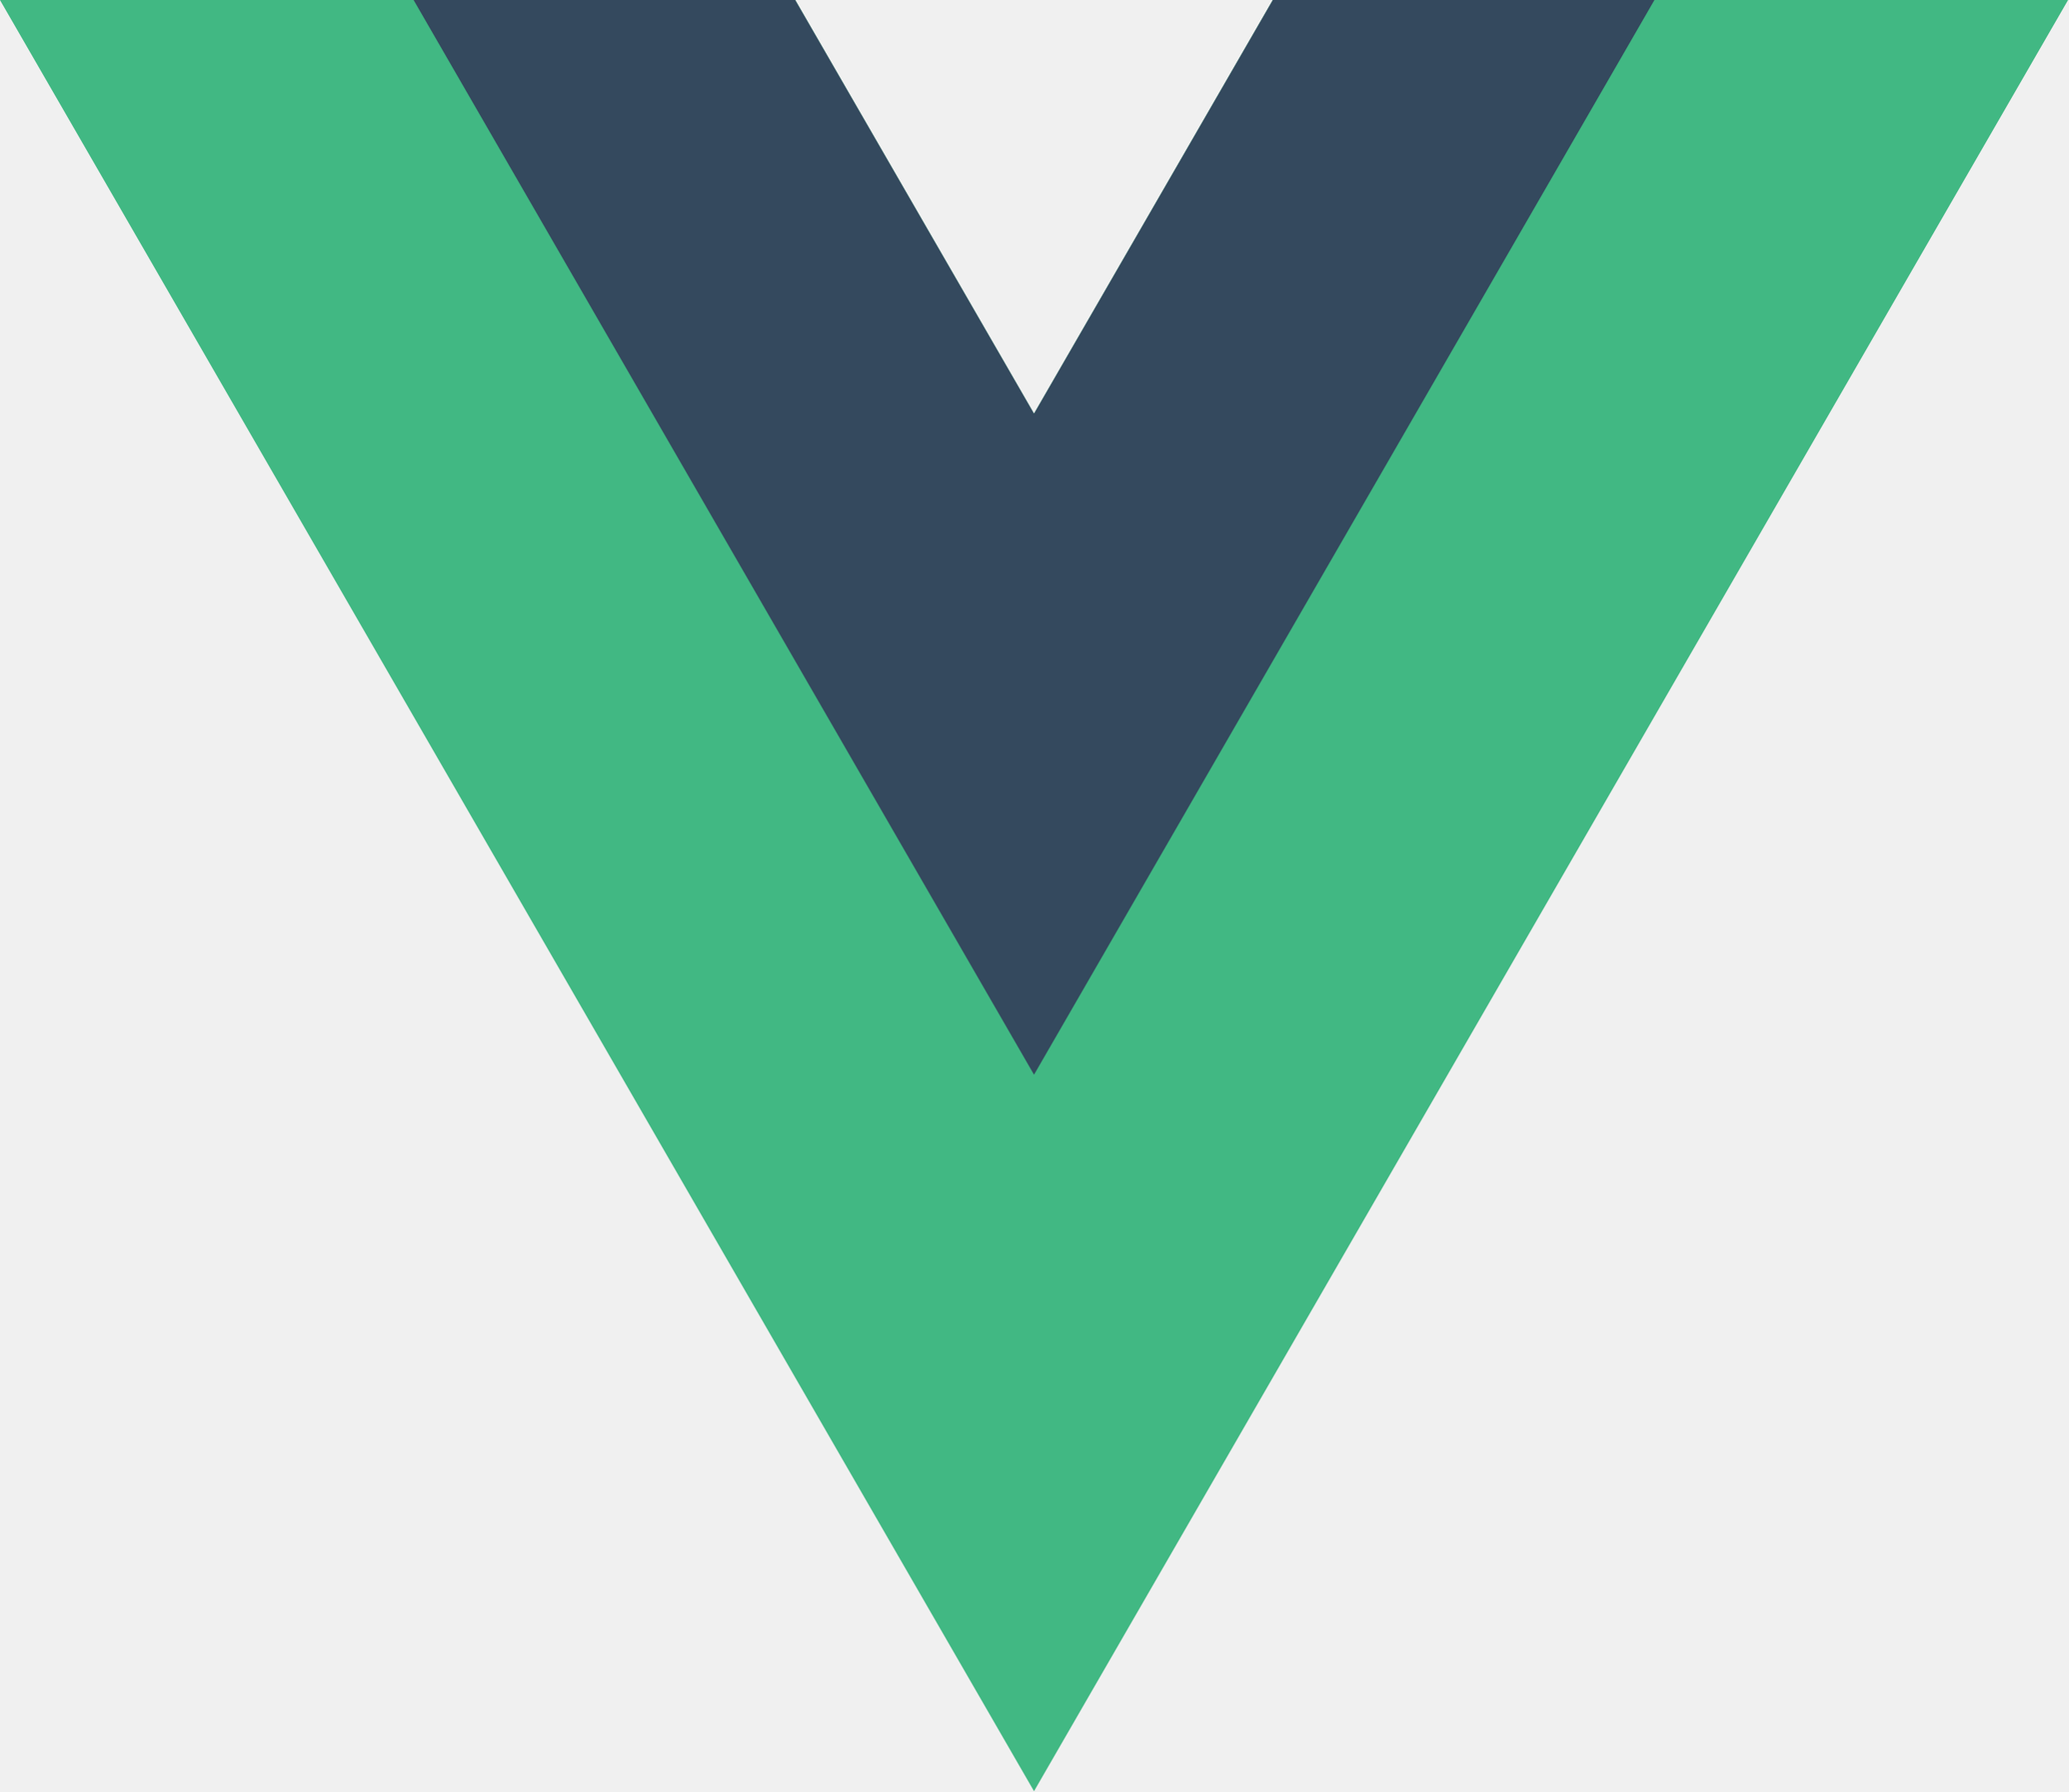
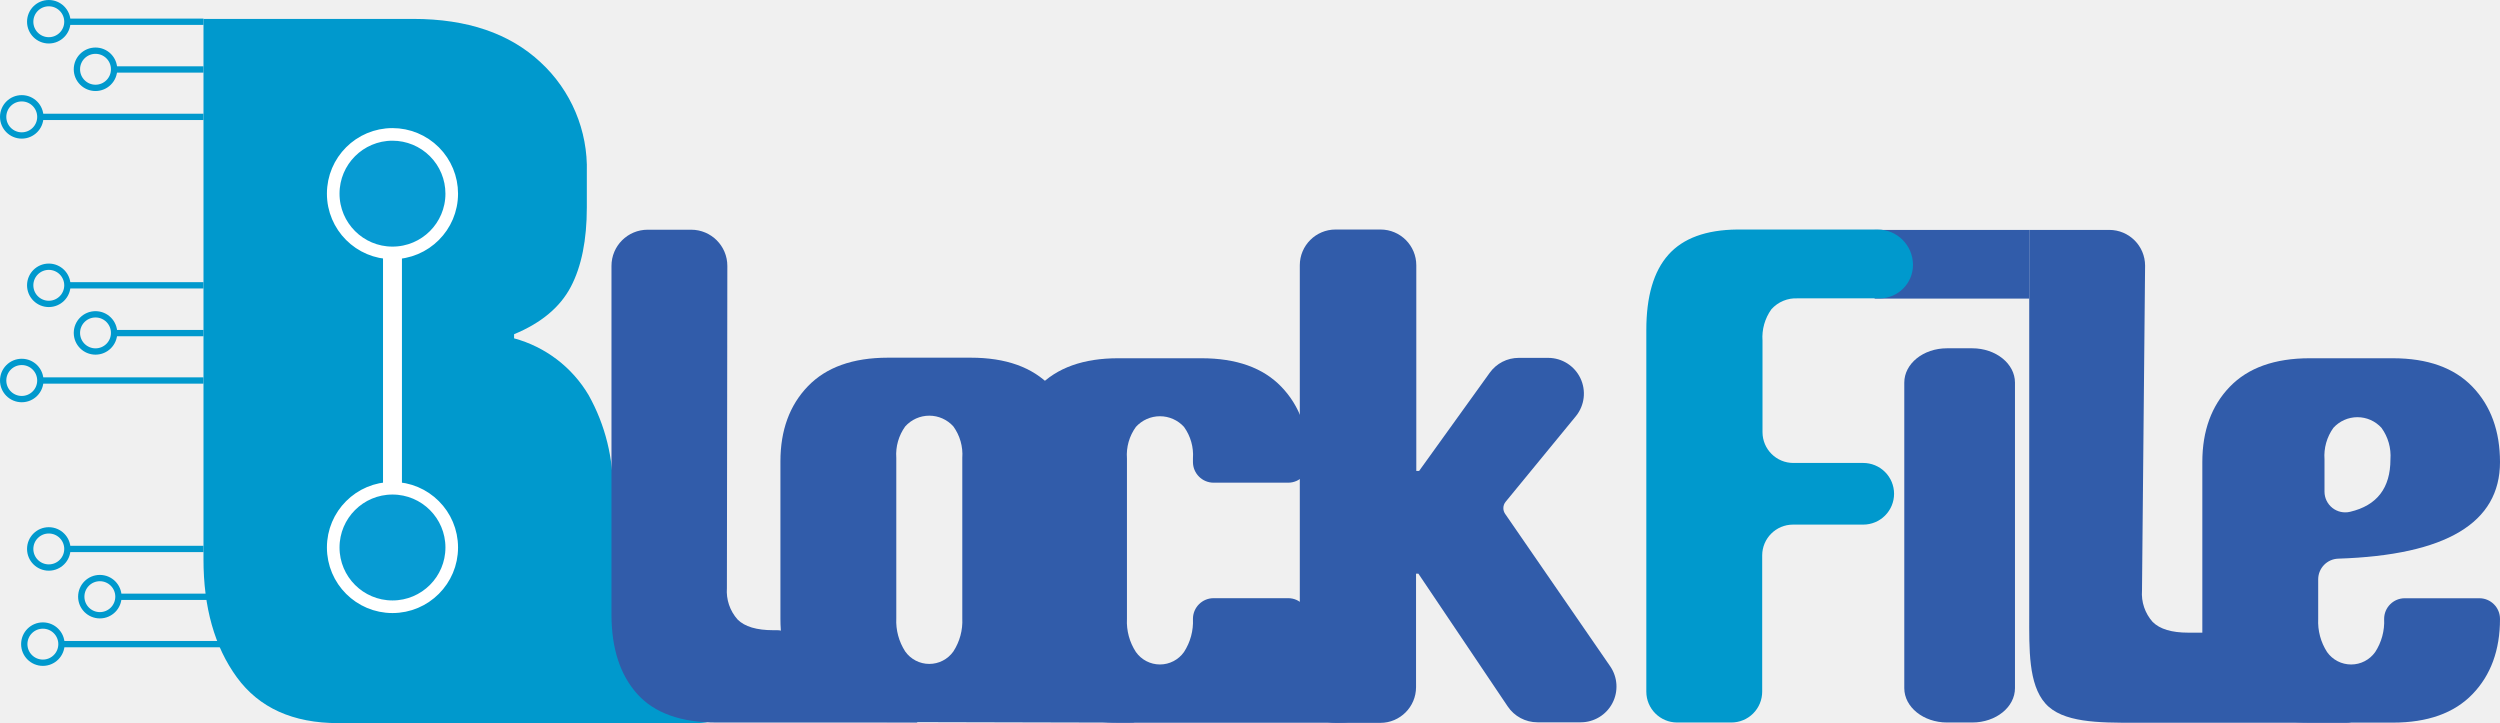
- <svg xmlns="http://www.w3.org/2000/svg" viewBox="0 0 261.76 226.69">
-   <path d="M161.096.001l-30.225 52.351L100.647.001H-.005l130.877 226.688L261.749.001z" fill="#41b883" />
-   <path d="M161.096.001l-30.225 52.351L100.647.001H52.346l78.526 136.01L209.398.001z" fill="#34495e" />
+ <svg xmlns="http://www.w3.org/2000/svg" viewBox="0 0 396.58 114.63">
+   <defs>
+     <style>.cls-1{fill:#00aeef;}.cls-1,.cls-4{stroke:#0099cd;}.cls-1,.cls-4,.cls-5,.cls-6{stroke-miterlimit:10;}.cls-2{fill:#0099cd;}.cls-3{fill:#315caa;}.cls-4,.cls-6{fill:none;}.cls-5{fill:#079bd3;stroke-width:2px;}.cls-5,.cls-6{stroke:#fff;}.cls-6{stroke-width:3px;}</style>
+   </defs>
+   <g id="Layer_2" data-name="Layer 2">
+     <g id="Layer_1-2" data-name="Layer 1">
+       <path class="cls-1" d="M33,94.67H18.84m16.8,7.51H9.8" />
+       <path class="cls-2" d="M32.28,3H65.54q12.84,0,20.2,6.87a22.85,22.85,0,0,1,7.35,17.45v5.58q0,7.76-2.54,12.6t-9,7.52v.65a19.75,19.75,0,0,1,11.82,9,30.26,30.26,0,0,1,3.84,15.59v9.7c0,8.14,13.46,13.33,8.55,18.18s12.93,8.57,4.36,8.57H53.65q-10.78,0-16.08-7.27T32.28,88.69Z" />
+       <path class="cls-3" d="M171,98.09q0,7.41-4.36,11.93c-2.9,3,17.91,4.61,12.36,4.61l-38.2-.09q-8.31,0-12.67-4.52T123.8,98.09V73.2q0-7.41,4.36-11.93t12.67-4.53H154q8.33,0,12.67,4.53T171,73.2ZM152.65,72.64a7.56,7.56,0,0,0-1.42-5,5.13,5.13,0,0,0-7.63,0,7.62,7.62,0,0,0-1.42,5V98.09a8.9,8.9,0,0,0,1.42,5.26,4.68,4.68,0,0,0,7.63,0,8.83,8.83,0,0,0,1.42-5.26Z" />
+       <path class="cls-3" d="M192.52,94.89h11.82a3.28,3.28,0,0,1,3.28,3.28h0c0,4.94,10.15,7.47,7.25,10.48s3,6-2.51,6H177.42q-8.32,0-12.67-4.53t-4.36-11.93V73.29q0-7.41,4.36-11.94t12.67-4.52h13.17q8.32,0,12.67,4.52t4.36,11.94h0a3.28,3.28,0,0,1-3.28,3.28H192.52a3.28,3.28,0,0,1-3.28-3.28v-.57a7.62,7.62,0,0,0-1.42-5,5.15,5.15,0,0,0-7.63,0,7.56,7.56,0,0,0-1.42,5V98.17a8.81,8.81,0,0,0,1.42,5.26,4.67,4.67,0,0,0,7.63,0,8.88,8.88,0,0,0,1.42-5.26h0A3.28,3.28,0,0,1,192.52,94.89Z" />
+       <path class="cls-3" d="M224.63,91v18a5.67,5.67,0,0,1-5.67,5.67h-7.11a5.67,5.67,0,0,1-5.66-5.67V42.08a5.67,5.67,0,0,1,5.66-5.67H219a5.67,5.67,0,0,1,5.67,5.67V74.7h.45l11.2-15.57a5.65,5.65,0,0,1,4.6-2.36h4.68A5.67,5.67,0,0,1,250,66l-11.16,13.6a1.59,1.59,0,0,0-.36,1h0a1.58,1.58,0,0,0,.28.91l16.67,24.19a5.67,5.67,0,0,1-4.67,8.88h-6.88a5.68,5.68,0,0,1-4.71-2.52L225,91Z" />
+       <path class="cls-3" d="M297.38,47.37V36.47H321.9v10.9ZM319.64,60.7v48.46c0,3-3,5.45-6.78,5.45h-4c-3.74,0-6.78-2.44-6.78-5.45V60.7c0-3,3-5.45,6.78-5.45h4C316.6,55.25,319.64,57.69,319.64,60.7Z" />
+       <path class="cls-3" d="M321.9,97.61V36.47h12.7a5.68,5.68,0,0,1,5.68,5.68l-.49,51.51a6.75,6.75,0,0,0,1.69,5c1.14,1.13,3,1.7,5.66,1.7h4.56c1.53,0,3.49,3.43,4.56,4.53h0c3.48,3.59,20.94,9.72,15.94,9.76H338.58c-5.69,0-11.41,0-14.12-3.06S321.9,102.93,321.9,97.61Z" />
+       <path class="cls-3" d="M370.93,88.62a3.29,3.29,0,0,0-3.19,3.28v6.28a8.9,8.9,0,0,0,1.41,5.26,4.68,4.68,0,0,0,7.63,0,8.83,8.83,0,0,0,1.42-5.26h0a3.28,3.28,0,0,1,3.28-3.28H393.3a3.28,3.28,0,0,1,3.28,3.28h0q0,7.41-4.36,11.93t-12.66,4.52H366.38q-8.31,0-12.67-4.52c-2.9-3-4.35-2-4.35-7V73.29q0-7.41,4.35-11.93t12.67-4.53h13.18q8.31,0,12.66,4.53t4.36,11.93Q396.58,87.79,370.93,88.62Zm8.27-15.75a7.56,7.56,0,0,0-1.42-5,5.15,5.15,0,0,0-7.63,0,7.62,7.62,0,0,0-1.41,5V78a3.29,3.29,0,0,0,4.05,3.19Q379.2,79.69,379.2,72.87Z" />
+       <path class="cls-3" d="M97,97.58V42.18a5.74,5.74,0,0,1,5.74-5.74h6.9a5.74,5.74,0,0,1,5.74,5.74l-.07,51.1a6.75,6.75,0,0,0,1.7,5q1.69,1.69,5.65,1.69h.63c3.39,0,6.11,6.1,5.78,9.47h0c-.29,2.94,19.12,5.18,16.17,5.18H113.72q-8.55,0-12.62-4.52T97,97.58Z" />
+       <path class="cls-2" d="M279.54,88.11v21.61a4.89,4.89,0,0,1-4.9,4.89h-8.59a4.89,4.89,0,0,1-4.89-4.89V52.34q0-8,3.5-11.93t10.92-4h22.27a5.61,5.61,0,0,1,5.61,5.61h0a5.31,5.31,0,0,1-5.31,5.31h-13A5.21,5.21,0,0,0,281,49.06a7.62,7.62,0,0,0-1.41,5V68.55a4.89,4.89,0,0,0,4.89,4.89h11.08a4.89,4.89,0,0,1,4.9,4.89h0a4.89,4.89,0,0,1-4.9,4.89H284.43A4.89,4.89,0,0,0,279.54,88.11Z" />
+       <line class="cls-1" x1="32.28" y1="3.45" x2="10.74" y2="3.45" />
+       <line class="cls-1" x1="32.28" y1="11.02" x2="18.15" y2="11.02" />
+       <line class="cls-1" x1="32.28" y1="18.54" x2="6.45" y2="18.54" />
+       <circle class="cls-4" cx="7.74" cy="3.45" r="2.95" />
+       <circle class="cls-4" cx="15.15" cy="10.99" r="2.95" />
+       <circle class="cls-4" cx="3.45" cy="18.54" r="2.95" />
+       <line class="cls-1" x1="32.28" y1="87.08" x2="10.74" y2="87.08" />
+       <circle class="cls-4" cx="7.74" cy="87.08" r="2.95" />
+       <circle class="cls-4" cx="15.84" cy="94.65" r="2.95" />
+       <circle class="cls-4" cx="6.8" cy="102.18" r="2.95" />
+       <line class="cls-1" x1="32.28" y1="45.26" x2="10.74" y2="45.26" />
+       <line class="cls-1" x1="32.28" y1="52.84" x2="18.15" y2="52.84" />
+       <line class="cls-1" x1="32.28" y1="60.36" x2="6.45" y2="60.36" />
+       <circle class="cls-4" cx="7.74" cy="45.26" r="2.95" />
+       <circle class="cls-4" cx="15.15" cy="52.81" r="2.95" />
+       <circle class="cls-4" cx="3.45" cy="60.36" r="2.95" />
+       <path class="cls-5" d="M71.66,86.85a9.4,9.4,0,1,1-9.4-9.4A9.4,9.4,0,0,1,71.66,86.85Z" />
+       <path class="cls-5" d="M71.66,30.73a9.4,9.4,0,1,1-9.4-9.41A9.4,9.4,0,0,1,71.66,30.73Z" />
+       <line class="cls-6" x1="62.26" y1="40.75" x2="62.26" y2="76.82" />
+     </g>
+   </g>
</svg>
